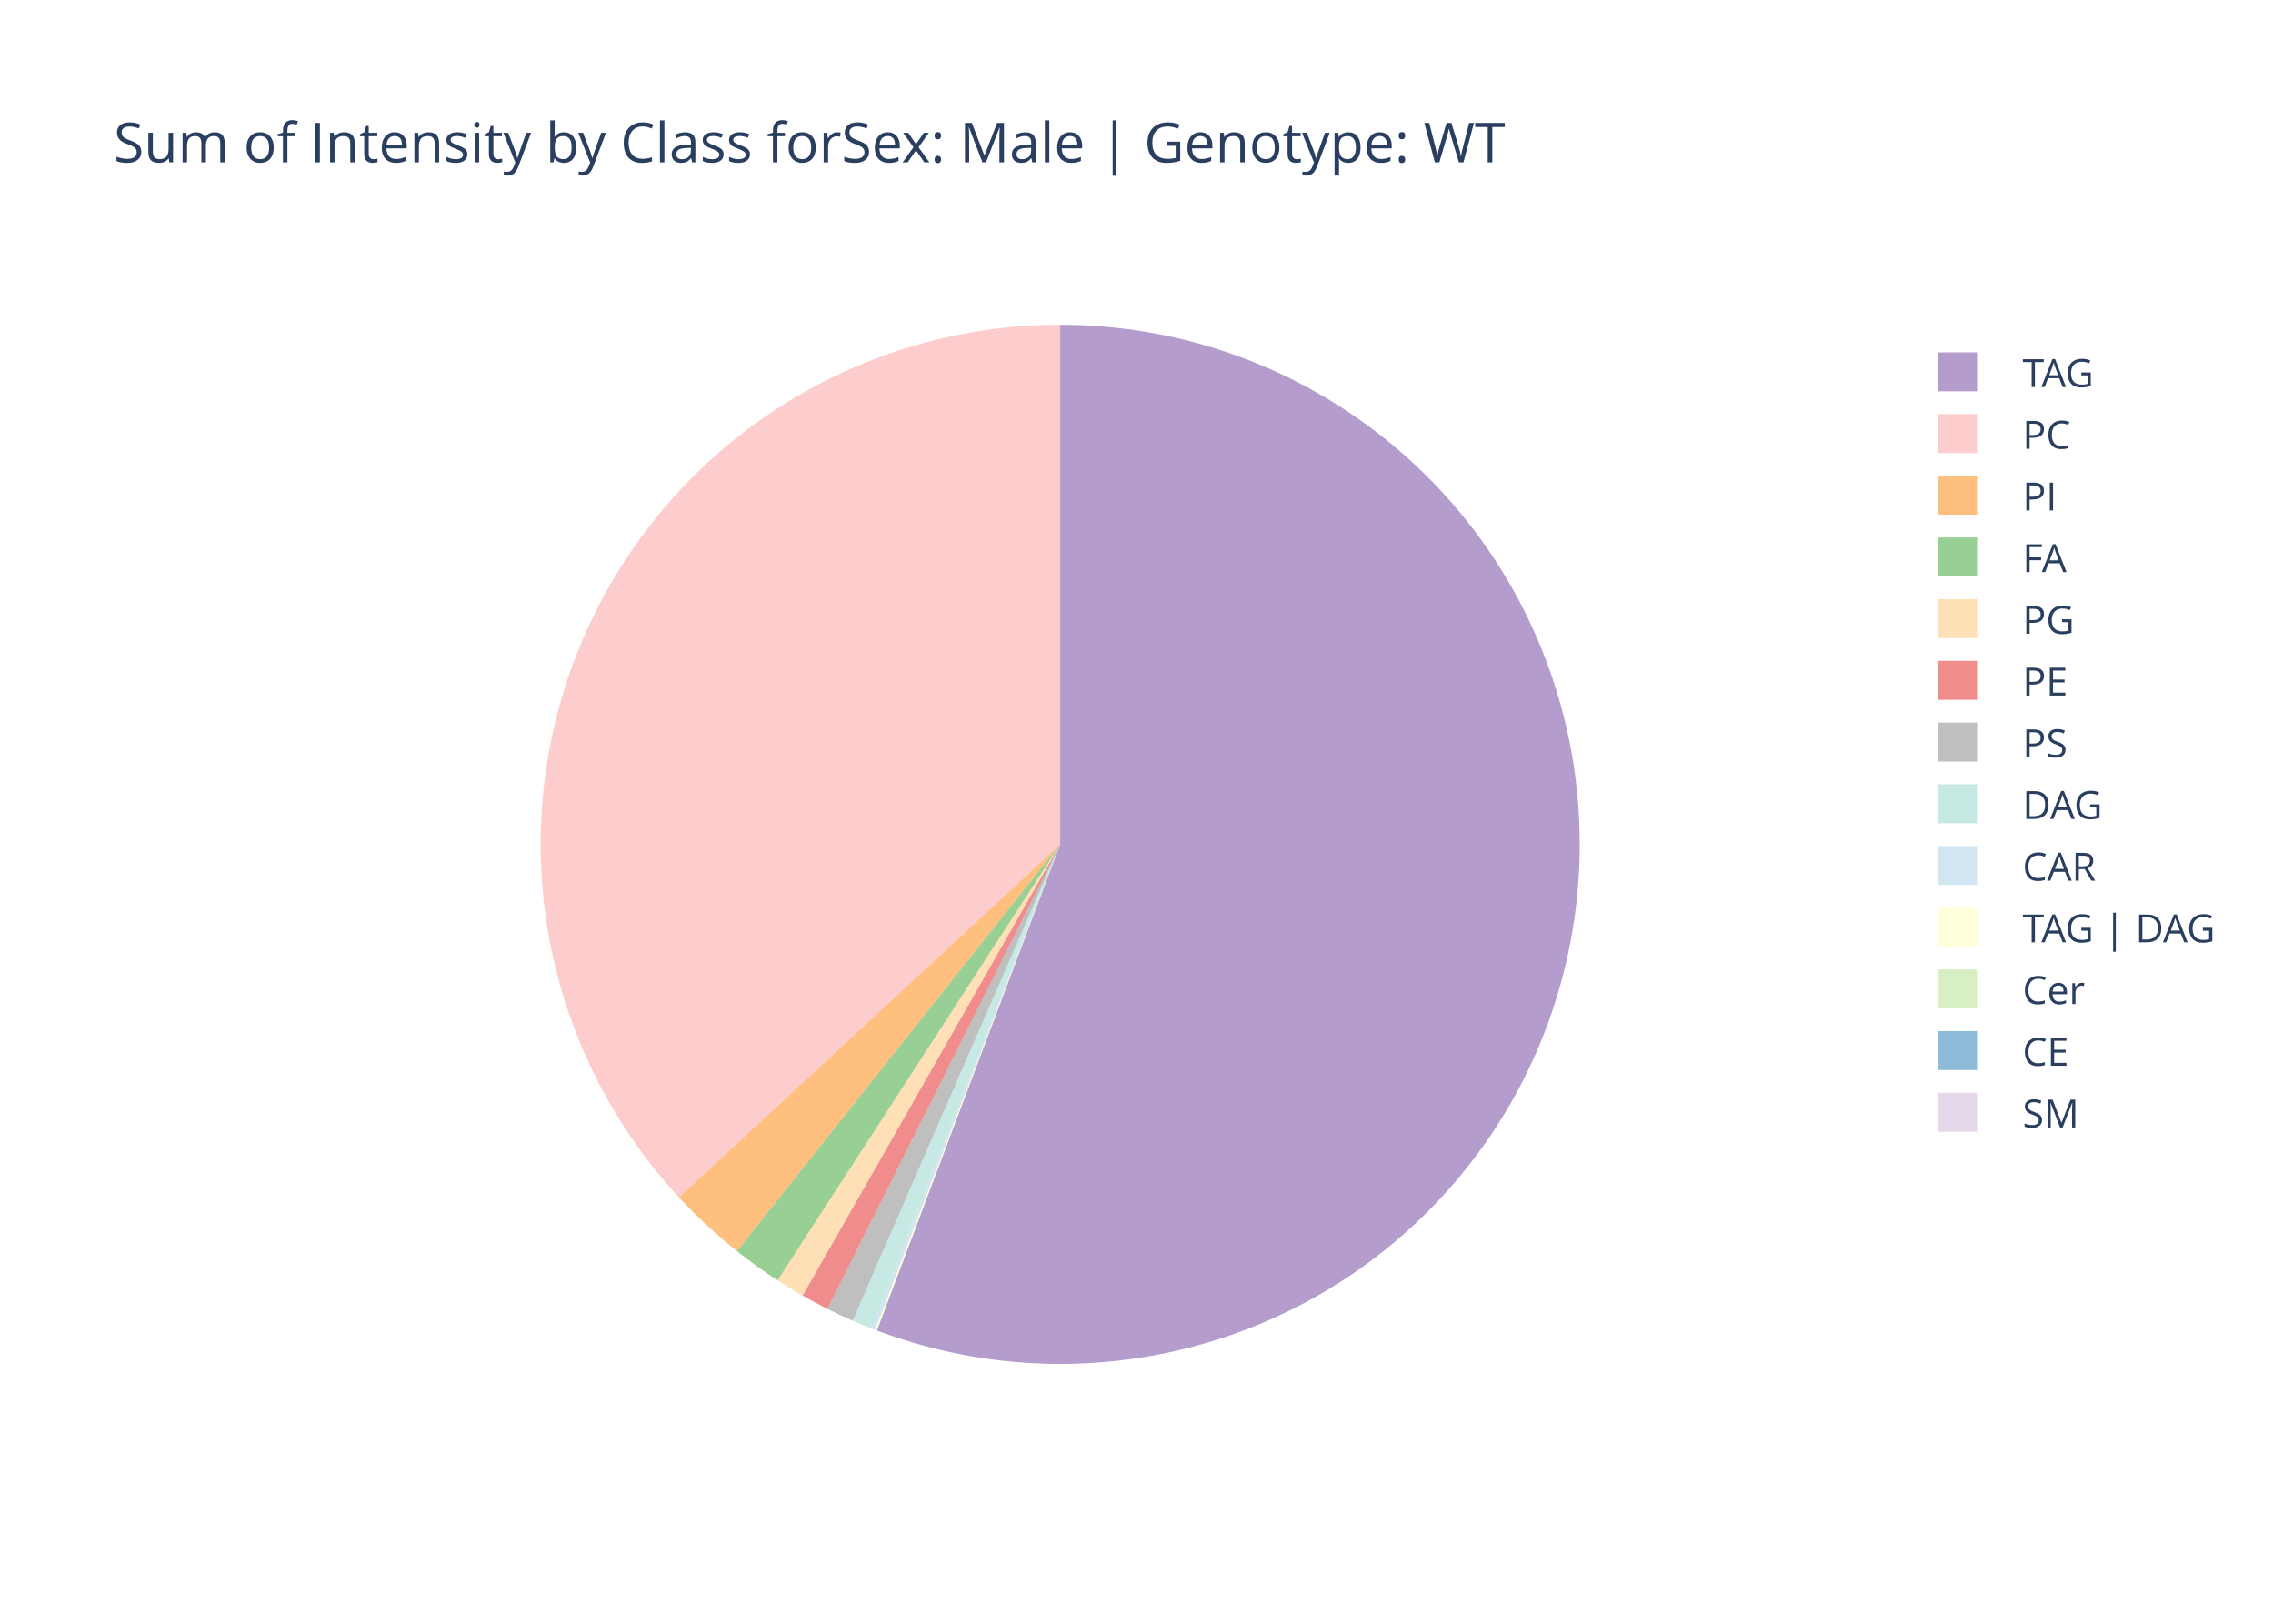
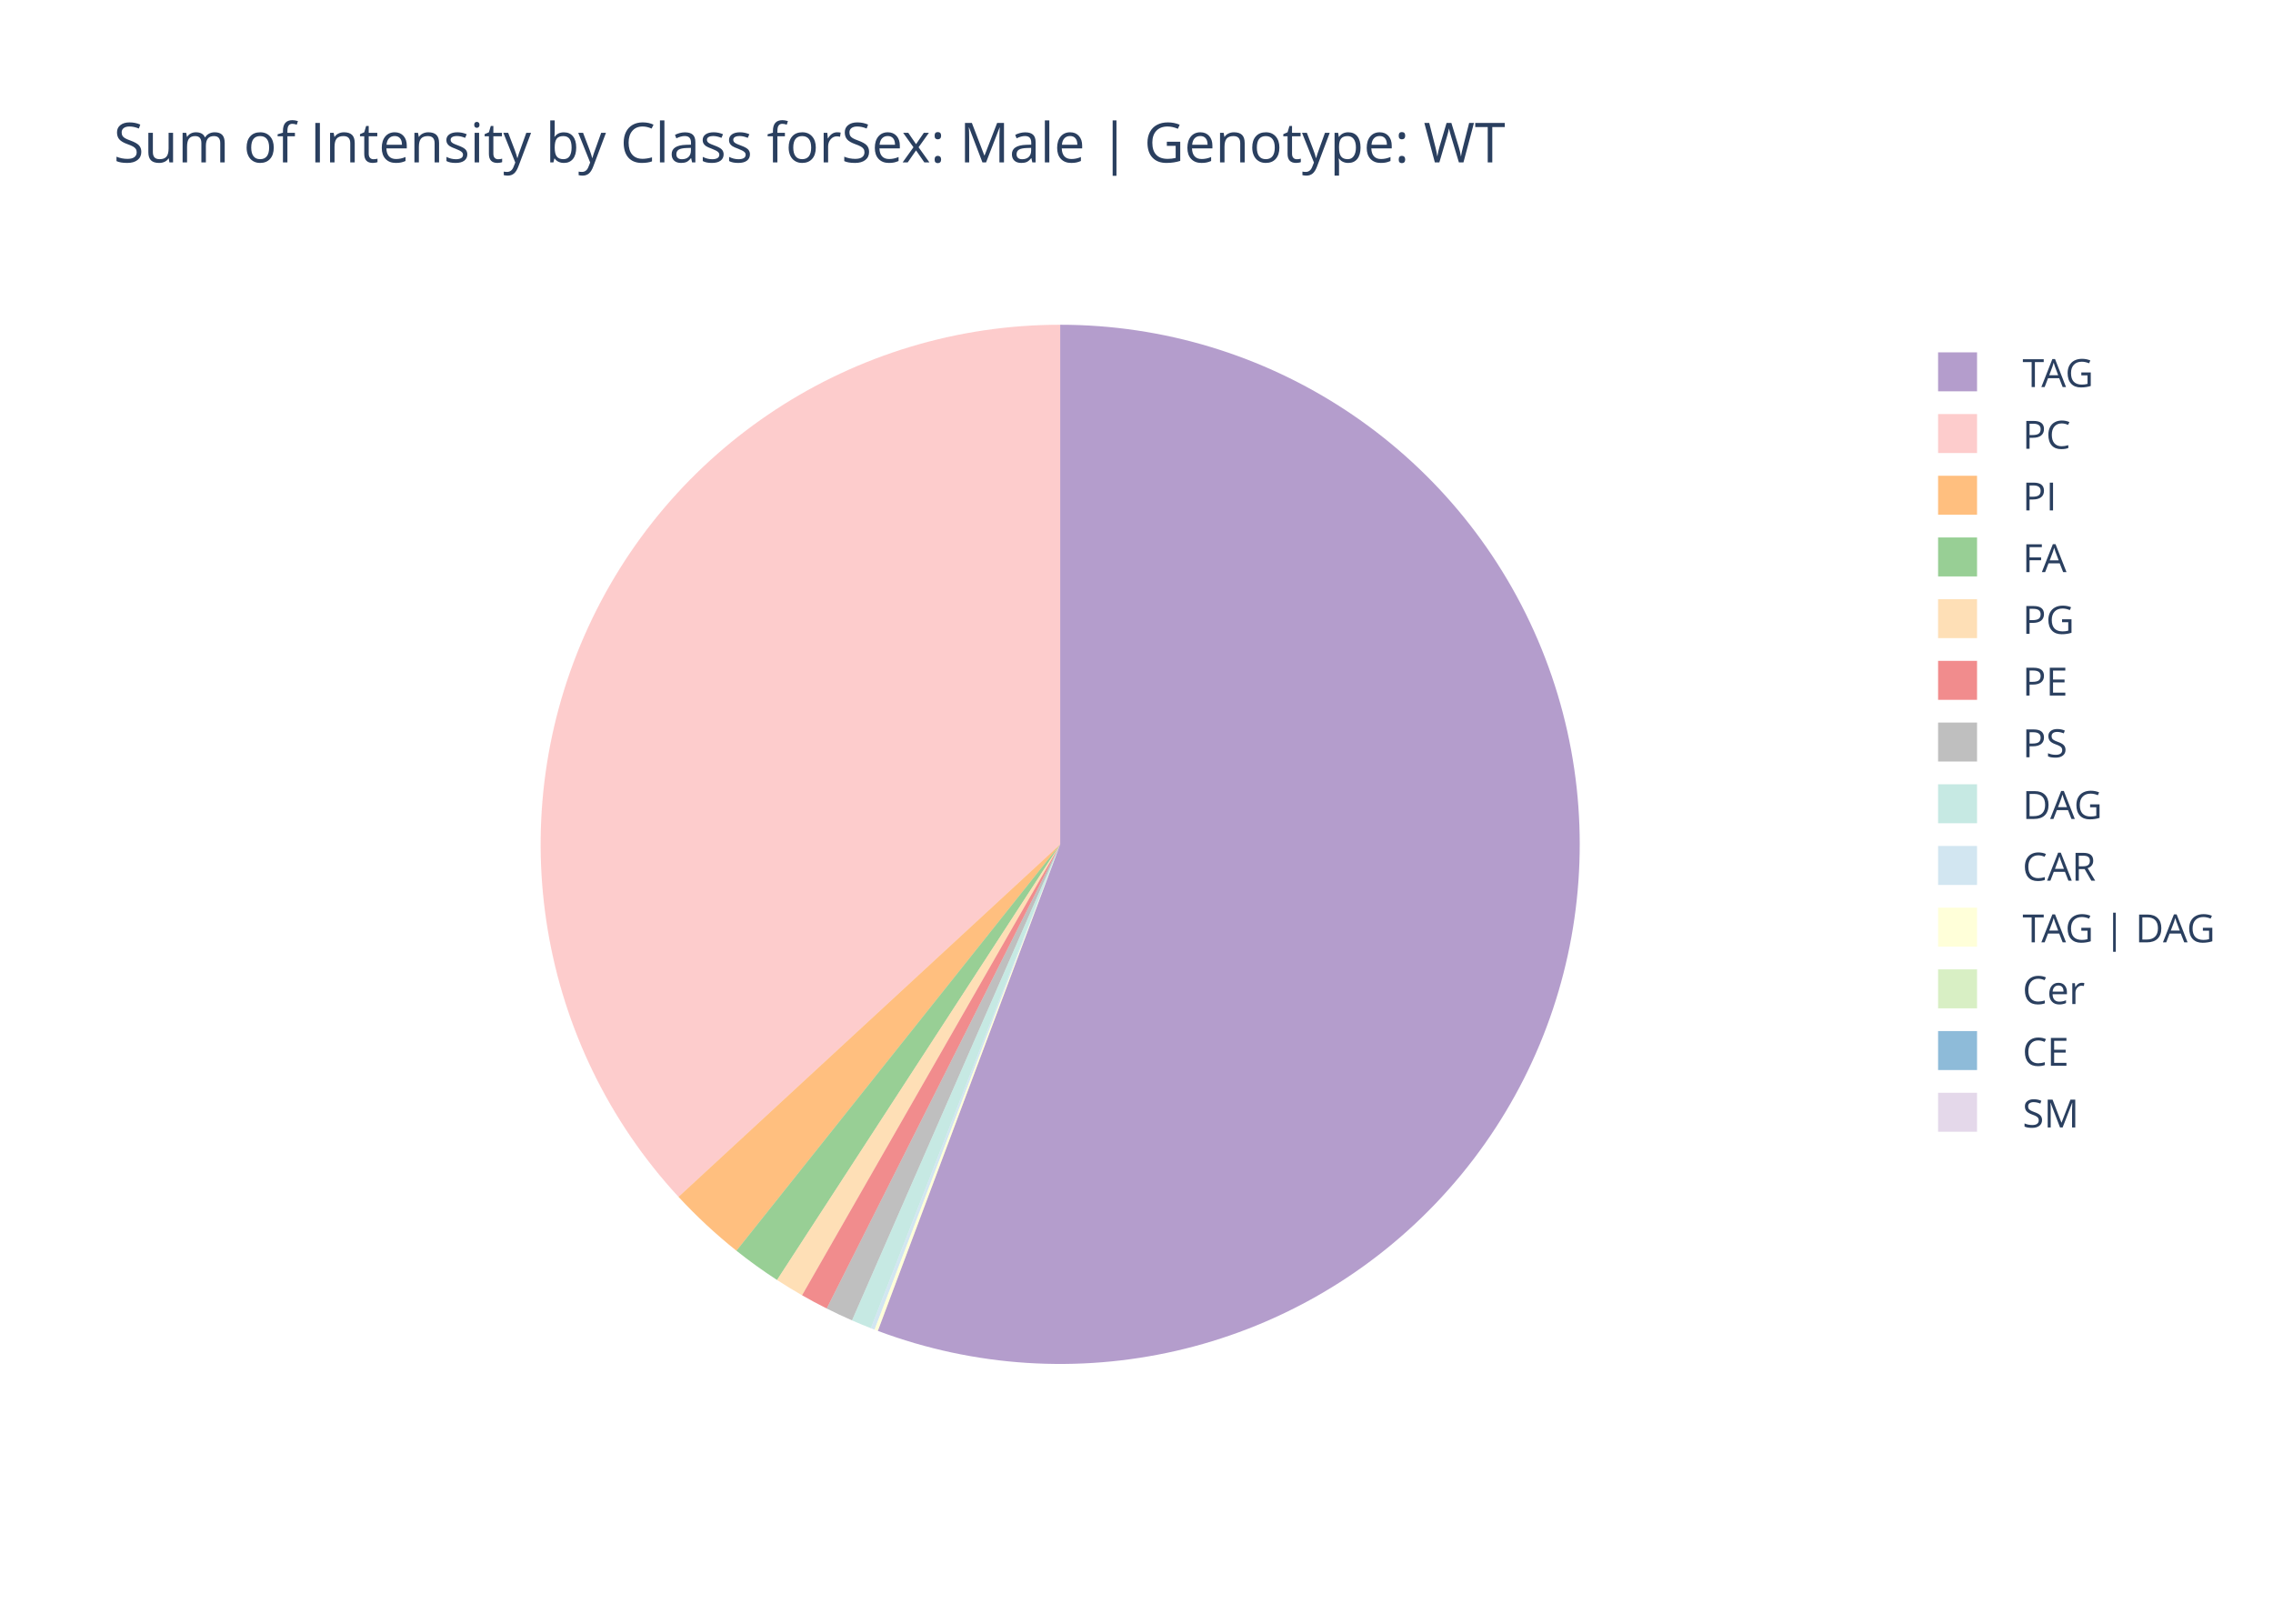
<svg xmlns="http://www.w3.org/2000/svg" class="main-svg" width="700" height="500" style="" viewBox="0 0 700 500">
  <rect x="0" y="0" width="700" height="500" style="fill: rgb(255, 255, 255); fill-opacity: 1;" />
-   <defs id="defs-9c2a14">
+   <defs id="defs-940923">
    <g class="clips" />
    <g class="gradients" />
  </defs>
  <g class="bglayer" />
  <g class="layer-below">
    <g class="imagelayer" />
    <g class="shapelayer" />
  </g>
  <g class="cartesianlayer" />
  <g class="polarlayer" />
  <g class="ternarylayer" />
  <g class="geolayer" />
  <g class="funnelarealayer" />
  <g class="pielayer">
    <g class="trace" stroke-linejoin="round" style="opacity: 1;">
      <g class="slice">
-         <path class="surface" d="M326.5,260l0,-160a160,160 0 1 1 -56.444,309.713Z" style="pointer-events: all; stroke-width: 0; fill: rgb(106, 61, 154); fill-opacity: 0.502; stroke: rgb(68, 68, 68); stroke-opacity: 1;" />
-       </g>
-       <g class="slice">
-         <path class="surface" d="M326.5,260l-117.408,108.698a160,160 0 0 1 117.408,-268.698Z" style="pointer-events: all; stroke-width: 0; fill: rgb(251, 154, 153); fill-opacity: 0.502; stroke: rgb(68, 68, 68); stroke-opacity: 1;" />
-       </g>
-       <g class="slice">
-         <path class="surface" d="M326.5,260l-99.536,125.27a160,160 0 0 1 -17.872,-16.571Z" style="pointer-events: all; stroke-width: 0; fill: rgb(255, 127, 0); fill-opacity: 0.502; stroke: rgb(68, 68, 68); stroke-opacity: 1;" />
-       </g>
-       <g class="slice">
-         <path class="surface" d="M326.5,260l-87.022,134.265a160,160 0 0 1 -12.514,-8.995Z" style="pointer-events: all; stroke-width: 0; fill: rgb(51, 160, 44); fill-opacity: 0.502; stroke: rgb(68, 68, 68); stroke-opacity: 1;" />
-       </g>
-       <g class="slice">
-         <path class="surface" d="M326.5,260l-79.298,138.967a160,160 0 0 1 -7.725,-4.702Z" style="pointer-events: all; stroke-width: 0; fill: rgb(253, 191, 111); fill-opacity: 0.502; stroke: rgb(68, 68, 68); stroke-opacity: 1;" />
-       </g>
-       <g class="slice">
-         <path class="surface" d="M326.5,260l-71.689,143.041a160,160 0 0 1 -7.609,-4.074Z" style="pointer-events: all; stroke-width: 0; fill: rgb(227, 26, 28); fill-opacity: 0.502; stroke: rgb(68, 68, 68); stroke-opacity: 1;" />
-       </g>
-       <g class="slice">
-         <path class="surface" d="M326.5,260l-63.894,146.689a160,160 0 0 1 -7.795,-3.648Z" style="pointer-events: all; stroke-width: 0; fill: rgb(128, 128, 128); fill-opacity: 0.502; stroke: rgb(68, 68, 68); stroke-opacity: 1;" />
-       </g>
-       <g class="slice">
-         <path class="surface" d="M326.5,260l-58.086,149.084a160,160 0 0 1 -5.808,-2.395Z" style="pointer-events: all; stroke-width: 0; fill: rgb(141, 211, 199); fill-opacity: 0.502; stroke: rgb(68, 68, 68); stroke-opacity: 1;" />
-       </g>
-       <g class="slice">
-         <path class="surface" d="M326.5,260l-56.948,149.522a160,160 0 0 1 -1.138,-0.438Z" style="pointer-events: all; stroke-width: 0; fill: rgb(166, 206, 227); fill-opacity: 0.502; stroke: rgb(68, 68, 68); stroke-opacity: 1;" />
-       </g>
-       <g class="slice">
-         <path class="surface" d="M326.5,260l-56.445,149.713a160,160 0 0 1 -0.503,-0.191Z" style="pointer-events: all; stroke-width: 0; fill: rgb(255, 255, 179); fill-opacity: 0.502; stroke: rgb(68, 68, 68); stroke-opacity: 1;" />
-       </g>
-       <g class="slice">
-         <path class="surface" d="M326.5,260l-56.444,149.713a160,160 0 0 1 -0.001,-0Z" style="pointer-events: all; stroke-width: 0; fill: rgb(178, 223, 138); fill-opacity: 0.502; stroke: rgb(68, 68, 68); stroke-opacity: 1;" />
-       </g>
-       <g class="slice">
-         <path class="surface" d="M326.5,260l-56.444,149.713a160,160 0 0 1 0,0Z" style="pointer-events: all; stroke-width: 0; fill: rgb(31, 120, 180); fill-opacity: 0.502; stroke: rgb(68, 68, 68); stroke-opacity: 1;" />
-       </g>
-       <g class="slice">
-         <path class="surface" d="M326.5,260l-56.444,149.713a160,160 0 0 1 0,0Z" style="pointer-events: all; stroke-width: 0; fill: rgb(202, 178, 214); fill-opacity: 0.502; stroke: rgb(68, 68, 68); stroke-opacity: 1;" />
+         <path class="surface" d="M326.5,260l0,-160a160,160 0 1 1 -56.164,309.819Z" style="pointer-events: all; stroke-width: 0; fill: rgb(106, 61, 154); fill-opacity: 0.502; stroke: rgb(68, 68, 68); stroke-opacity: 1;" />
+       </g>
+       <g class="slice">
+         <path class="surface" d="M326.5,260l-117.543,108.553a160,160 0 0 1 117.543,-268.553Z" style="pointer-events: all; stroke-width: 0; fill: rgb(251, 154, 153); fill-opacity: 0.502; stroke: rgb(68, 68, 68); stroke-opacity: 1;" />
+       </g>
+       <g class="slice">
+         <path class="surface" d="M326.5,260l-99.702,125.138a160,160 0 0 1 -17.841,-16.585Z" style="pointer-events: all; stroke-width: 0; fill: rgb(255, 127, 0); fill-opacity: 0.502; stroke: rgb(68, 68, 68); stroke-opacity: 1;" />
+       </g>
+       <g class="slice">
+         <path class="surface" d="M326.5,260l-87.206,134.146a160,160 0 0 1 -12.495,-9.007Z" style="pointer-events: all; stroke-width: 0; fill: rgb(51, 160, 44); fill-opacity: 0.502; stroke: rgb(68, 68, 68); stroke-opacity: 1;" />
+       </g>
+       <g class="slice">
+         <path class="surface" d="M326.5,260l-79.493,138.856a160,160 0 0 1 -7.714,-4.71Z" style="pointer-events: all; stroke-width: 0; fill: rgb(253, 191, 111); fill-opacity: 0.502; stroke: rgb(68, 68, 68); stroke-opacity: 1;" />
+       </g>
+       <g class="slice">
+         <path class="surface" d="M326.5,260l-71.893,142.938a160,160 0 0 1 -7.599,-4.082Z" style="pointer-events: all; stroke-width: 0; fill: rgb(227, 26, 28); fill-opacity: 0.502; stroke: rgb(68, 68, 68); stroke-opacity: 1;" />
+       </g>
+       <g class="slice">
+         <path class="surface" d="M326.5,260l-64.108,146.595a160,160 0 0 1 -7.785,-3.657Z" style="pointer-events: all; stroke-width: 0; fill: rgb(128, 128, 128); fill-opacity: 0.502; stroke: rgb(68, 68, 68); stroke-opacity: 1;" />
+       </g>
+       <g class="slice">
+         <path class="surface" d="M326.5,260l-58.307,148.998a160,160 0 0 1 -5.801,-2.402Z" style="pointer-events: all; stroke-width: 0; fill: rgb(141, 211, 199); fill-opacity: 0.502; stroke: rgb(68, 68, 68); stroke-opacity: 1;" />
+       </g>
+       <g class="slice">
+         <path class="surface" d="M326.5,260l-57.17,149.438a160,160 0 0 1 -1.137,-0.44Z" style="pointer-events: all; stroke-width: 0; fill: rgb(166, 206, 227); fill-opacity: 0.502; stroke: rgb(68, 68, 68); stroke-opacity: 1;" />
+       </g>
+       <g class="slice">
+         <path class="surface" d="M326.5,260l-56.165,149.818a160,160 0 0 1 -1.006,-0.381Z" style="pointer-events: all; stroke-width: 0; fill: rgb(255, 255, 179); fill-opacity: 0.502; stroke: rgb(68, 68, 68); stroke-opacity: 1;" />
+       </g>
+       <g class="slice">
+         <path class="surface" d="M326.5,260l-56.164,149.819a160,160 0 0 1 -0.001,-0Z" style="pointer-events: all; stroke-width: 0; fill: rgb(178, 223, 138); fill-opacity: 0.502; stroke: rgb(68, 68, 68); stroke-opacity: 1;" />
+       </g>
+       <g class="slice">
+         <path class="surface" d="M326.5,260l-56.164,149.819a160,160 0 0 1 0,0Z" style="pointer-events: all; stroke-width: 0; fill: rgb(31, 120, 180); fill-opacity: 0.502; stroke: rgb(68, 68, 68); stroke-opacity: 1;" />
+       </g>
+       <g class="slice">
+         <path class="surface" d="M326.5,260l-56.164,149.819a160,160 0 0 1 0,0Z" style="pointer-events: all; stroke-width: 0; fill: rgb(202, 178, 214); fill-opacity: 0.502; stroke: rgb(68, 68, 68); stroke-opacity: 1;" />
      </g>
    </g>
  </g>
  <g class="treemaplayer" />
  <g class="sunburstlayer" />
  <g class="glimages" />
-   <defs id="topdefs-9c2a14">
+   <defs id="topdefs-940923">
    <g class="clips" />
-     <clipPath id="legend9c2a14">
+     <clipPath id="legend940923">
      <rect width="105" height="257" x="0" y="0" />
    </clipPath>
  </defs>
  <g class="layer-above">
    <g class="imagelayer" />
    <g class="shapelayer" />
  </g>
  <g class="infolayer">
    <g class="legend" pointer-events="all" transform="translate(582.86, 100)">
      <rect class="bg" shape-rendering="crispEdges" width="105" height="257" x="0" y="0" style="stroke: rgb(68, 68, 68); stroke-opacity: 1; fill: rgb(255, 255, 255); fill-opacity: 1; stroke-width: 0px;" />
-       <g class="scrollbox" transform="translate(0, 0)" clip-path="url('#legend9c2a14')">
+       <g class="scrollbox" transform="translate(0, 0)" clip-path="url('#legend940923')">
        <g class="groups">
          <g class="traces" transform="translate(0, 14.5)" style="opacity: 1;">
            <text class="legendtext" text-anchor="start" x="40" y="4.68" style="font-family: 'Open Sans', verdana, arial, sans-serif; font-size: 12px; fill: rgb(42, 63, 95); fill-opacity: 1; white-space: pre;">TAG</text>
            <g class="layers" style="opacity: 1;">
              <g class="legendfill" />
              <g class="legendlines" />
              <g class="legendsymbols">
                <g class="legendpoints">
                  <path class="legendpie" d="M6,6H-6V-6H6Z" transform="translate(20,0)" style="stroke-width: 0; fill: rgb(106, 61, 154); fill-opacity: 0.502; stroke: rgb(68, 68, 68); stroke-opacity: 1;" />
                </g>
              </g>
            </g>
            <rect class="legendtoggle" x="0" y="-9.5" width="99.578" height="19" style="fill: rgb(0, 0, 0); fill-opacity: 0;" />
          </g>
          <g class="traces" transform="translate(0, 33.5)" style="opacity: 1;">
            <text class="legendtext" text-anchor="start" x="40" y="4.68" style="font-family: 'Open Sans', verdana, arial, sans-serif; font-size: 12px; fill: rgb(42, 63, 95); fill-opacity: 1; white-space: pre;">PC</text>
            <g class="layers" style="opacity: 1;">
              <g class="legendfill" />
              <g class="legendlines" />
              <g class="legendsymbols">
                <g class="legendpoints">
                  <path class="legendpie" d="M6,6H-6V-6H6Z" transform="translate(20,0)" style="stroke-width: 0; fill: rgb(251, 154, 153); fill-opacity: 0.502; stroke: rgb(68, 68, 68); stroke-opacity: 1;" />
                </g>
              </g>
            </g>
            <rect class="legendtoggle" x="0" y="-9.5" width="99.578" height="19" style="fill: rgb(0, 0, 0); fill-opacity: 0;" />
          </g>
          <g class="traces" transform="translate(0, 52.5)" style="opacity: 1;">
            <text class="legendtext" text-anchor="start" x="40" y="4.68" style="font-family: 'Open Sans', verdana, arial, sans-serif; font-size: 12px; fill: rgb(42, 63, 95); fill-opacity: 1; white-space: pre;">PI</text>
            <g class="layers" style="opacity: 1;">
              <g class="legendfill" />
              <g class="legendlines" />
              <g class="legendsymbols">
                <g class="legendpoints">
                  <path class="legendpie" d="M6,6H-6V-6H6Z" transform="translate(20,0)" style="stroke-width: 0; fill: rgb(255, 127, 0); fill-opacity: 0.502; stroke: rgb(68, 68, 68); stroke-opacity: 1;" />
                </g>
              </g>
            </g>
            <rect class="legendtoggle" x="0" y="-9.5" width="99.578" height="19" style="fill: rgb(0, 0, 0); fill-opacity: 0;" />
          </g>
          <g class="traces" transform="translate(0, 71.5)" style="opacity: 1;">
            <text class="legendtext" text-anchor="start" x="40" y="4.68" style="font-family: 'Open Sans', verdana, arial, sans-serif; font-size: 12px; fill: rgb(42, 63, 95); fill-opacity: 1; white-space: pre;">FA</text>
            <g class="layers" style="opacity: 1;">
              <g class="legendfill" />
              <g class="legendlines" />
              <g class="legendsymbols">
                <g class="legendpoints">
                  <path class="legendpie" d="M6,6H-6V-6H6Z" transform="translate(20,0)" style="stroke-width: 0; fill: rgb(51, 160, 44); fill-opacity: 0.502; stroke: rgb(68, 68, 68); stroke-opacity: 1;" />
                </g>
              </g>
            </g>
            <rect class="legendtoggle" x="0" y="-9.5" width="99.578" height="19" style="fill: rgb(0, 0, 0); fill-opacity: 0;" />
          </g>
          <g class="traces" transform="translate(0, 90.5)" style="opacity: 1;">
            <text class="legendtext" text-anchor="start" x="40" y="4.68" style="font-family: 'Open Sans', verdana, arial, sans-serif; font-size: 12px; fill: rgb(42, 63, 95); fill-opacity: 1; white-space: pre;">PG</text>
            <g class="layers" style="opacity: 1;">
              <g class="legendfill" />
              <g class="legendlines" />
              <g class="legendsymbols">
                <g class="legendpoints">
                  <path class="legendpie" d="M6,6H-6V-6H6Z" transform="translate(20,0)" style="stroke-width: 0; fill: rgb(253, 191, 111); fill-opacity: 0.502; stroke: rgb(68, 68, 68); stroke-opacity: 1;" />
                </g>
              </g>
            </g>
            <rect class="legendtoggle" x="0" y="-9.5" width="99.578" height="19" style="fill: rgb(0, 0, 0); fill-opacity: 0;" />
          </g>
          <g class="traces" transform="translate(0, 109.5)" style="opacity: 1;">
            <text class="legendtext" text-anchor="start" x="40" y="4.68" style="font-family: 'Open Sans', verdana, arial, sans-serif; font-size: 12px; fill: rgb(42, 63, 95); fill-opacity: 1; white-space: pre;">PE</text>
            <g class="layers" style="opacity: 1;">
              <g class="legendfill" />
              <g class="legendlines" />
              <g class="legendsymbols">
                <g class="legendpoints">
                  <path class="legendpie" d="M6,6H-6V-6H6Z" transform="translate(20,0)" style="stroke-width: 0; fill: rgb(227, 26, 28); fill-opacity: 0.502; stroke: rgb(68, 68, 68); stroke-opacity: 1;" />
                </g>
              </g>
            </g>
            <rect class="legendtoggle" x="0" y="-9.5" width="99.578" height="19" style="fill: rgb(0, 0, 0); fill-opacity: 0;" />
          </g>
          <g class="traces" transform="translate(0, 128.5)" style="opacity: 1;">
            <text class="legendtext" text-anchor="start" x="40" y="4.68" style="font-family: 'Open Sans', verdana, arial, sans-serif; font-size: 12px; fill: rgb(42, 63, 95); fill-opacity: 1; white-space: pre;">PS</text>
            <g class="layers" style="opacity: 1;">
              <g class="legendfill" />
              <g class="legendlines" />
              <g class="legendsymbols">
                <g class="legendpoints">
                  <path class="legendpie" d="M6,6H-6V-6H6Z" transform="translate(20,0)" style="stroke-width: 0; fill: rgb(128, 128, 128); fill-opacity: 0.502; stroke: rgb(68, 68, 68); stroke-opacity: 1;" />
                </g>
              </g>
            </g>
            <rect class="legendtoggle" x="0" y="-9.5" width="99.578" height="19" style="fill: rgb(0, 0, 0); fill-opacity: 0;" />
          </g>
          <g class="traces" transform="translate(0, 147.5)" style="opacity: 1;">
            <text class="legendtext" text-anchor="start" x="40" y="4.68" style="font-family: 'Open Sans', verdana, arial, sans-serif; font-size: 12px; fill: rgb(42, 63, 95); fill-opacity: 1; white-space: pre;">DAG</text>
            <g class="layers" style="opacity: 1;">
              <g class="legendfill" />
              <g class="legendlines" />
              <g class="legendsymbols">
                <g class="legendpoints">
                  <path class="legendpie" d="M6,6H-6V-6H6Z" transform="translate(20,0)" style="stroke-width: 0; fill: rgb(141, 211, 199); fill-opacity: 0.502; stroke: rgb(68, 68, 68); stroke-opacity: 1;" />
                </g>
              </g>
            </g>
            <rect class="legendtoggle" x="0" y="-9.5" width="99.578" height="19" style="fill: rgb(0, 0, 0); fill-opacity: 0;" />
          </g>
          <g class="traces" transform="translate(0, 166.5)" style="opacity: 1;">
            <text class="legendtext" text-anchor="start" x="40" y="4.68" style="font-family: 'Open Sans', verdana, arial, sans-serif; font-size: 12px; fill: rgb(42, 63, 95); fill-opacity: 1; white-space: pre;">CAR</text>
            <g class="layers" style="opacity: 1;">
              <g class="legendfill" />
              <g class="legendlines" />
              <g class="legendsymbols">
                <g class="legendpoints">
                  <path class="legendpie" d="M6,6H-6V-6H6Z" transform="translate(20,0)" style="stroke-width: 0; fill: rgb(166, 206, 227); fill-opacity: 0.502; stroke: rgb(68, 68, 68); stroke-opacity: 1;" />
                </g>
              </g>
            </g>
            <rect class="legendtoggle" x="0" y="-9.5" width="99.578" height="19" style="fill: rgb(0, 0, 0); fill-opacity: 0;" />
          </g>
          <g class="traces" transform="translate(0, 185.5)" style="opacity: 1;">
            <text class="legendtext" text-anchor="start" x="40" y="4.68" style="font-family: 'Open Sans', verdana, arial, sans-serif; font-size: 12px; fill: rgb(42, 63, 95); fill-opacity: 1; white-space: pre;">TAG | DAG</text>
            <g class="layers" style="opacity: 1;">
              <g class="legendfill" />
              <g class="legendlines" />
              <g class="legendsymbols">
                <g class="legendpoints">
                  <path class="legendpie" d="M6,6H-6V-6H6Z" transform="translate(20,0)" style="stroke-width: 0; fill: rgb(255, 255, 179); fill-opacity: 0.502; stroke: rgb(68, 68, 68); stroke-opacity: 1;" />
                </g>
              </g>
            </g>
            <rect class="legendtoggle" x="0" y="-9.5" width="99.578" height="19" style="fill: rgb(0, 0, 0); fill-opacity: 0;" />
          </g>
          <g class="traces" transform="translate(0, 204.5)" style="opacity: 1;">
            <text class="legendtext" text-anchor="start" x="40" y="4.68" style="font-family: 'Open Sans', verdana, arial, sans-serif; font-size: 12px; fill: rgb(42, 63, 95); fill-opacity: 1; white-space: pre;">Cer</text>
            <g class="layers" style="opacity: 1;">
              <g class="legendfill" />
              <g class="legendlines" />
              <g class="legendsymbols">
                <g class="legendpoints">
                  <path class="legendpie" d="M6,6H-6V-6H6Z" transform="translate(20,0)" style="stroke-width: 0; fill: rgb(178, 223, 138); fill-opacity: 0.502; stroke: rgb(68, 68, 68); stroke-opacity: 1;" />
                </g>
              </g>
            </g>
            <rect class="legendtoggle" x="0" y="-9.5" width="99.578" height="19" style="fill: rgb(0, 0, 0); fill-opacity: 0;" />
          </g>
          <g class="traces" transform="translate(0, 223.5)" style="opacity: 1;">
            <text class="legendtext" text-anchor="start" x="40" y="4.68" style="font-family: 'Open Sans', verdana, arial, sans-serif; font-size: 12px; fill: rgb(42, 63, 95); fill-opacity: 1; white-space: pre;">CE</text>
            <g class="layers" style="opacity: 1;">
              <g class="legendfill" />
              <g class="legendlines" />
              <g class="legendsymbols">
                <g class="legendpoints">
                  <path class="legendpie" d="M6,6H-6V-6H6Z" transform="translate(20,0)" style="stroke-width: 0; fill: rgb(31, 120, 180); fill-opacity: 0.502; stroke: rgb(68, 68, 68); stroke-opacity: 1;" />
                </g>
              </g>
            </g>
            <rect class="legendtoggle" x="0" y="-9.5" width="99.578" height="19" style="fill: rgb(0, 0, 0); fill-opacity: 0;" />
          </g>
          <g class="traces" transform="translate(0, 242.5)" style="opacity: 1;">
            <text class="legendtext" text-anchor="start" x="40" y="4.68" style="font-family: 'Open Sans', verdana, arial, sans-serif; font-size: 12px; fill: rgb(42, 63, 95); fill-opacity: 1; white-space: pre;">SM</text>
            <g class="layers" style="opacity: 1;">
              <g class="legendfill" />
              <g class="legendlines" />
              <g class="legendsymbols">
                <g class="legendpoints">
                  <path class="legendpie" d="M6,6H-6V-6H6Z" transform="translate(20,0)" style="stroke-width: 0; fill: rgb(202, 178, 214); fill-opacity: 0.502; stroke: rgb(68, 68, 68); stroke-opacity: 1;" />
                </g>
              </g>
            </g>
            <rect class="legendtoggle" x="0" y="-9.5" width="99.578" height="19" style="fill: rgb(0, 0, 0); fill-opacity: 0;" />
          </g>
        </g>
      </g>
      <rect class="scrollbar" rx="20" ry="3" width="0" height="0" x="0" y="0" style="fill: rgb(128, 139, 164); fill-opacity: 1;" />
    </g>
    <g class="g-gtitle">
      <text class="gtitle" x="35" y="50" text-anchor="start" dy="0em" style="font-family: 'Open Sans', verdana, arial, sans-serif; font-size: 17px; fill: rgb(42, 63, 95); opacity: 1; font-weight: normal; white-space: pre;">Sum of Intensity by Class forSex: Male | Genotype: WT</text>
    </g>
  </g>
</svg>
